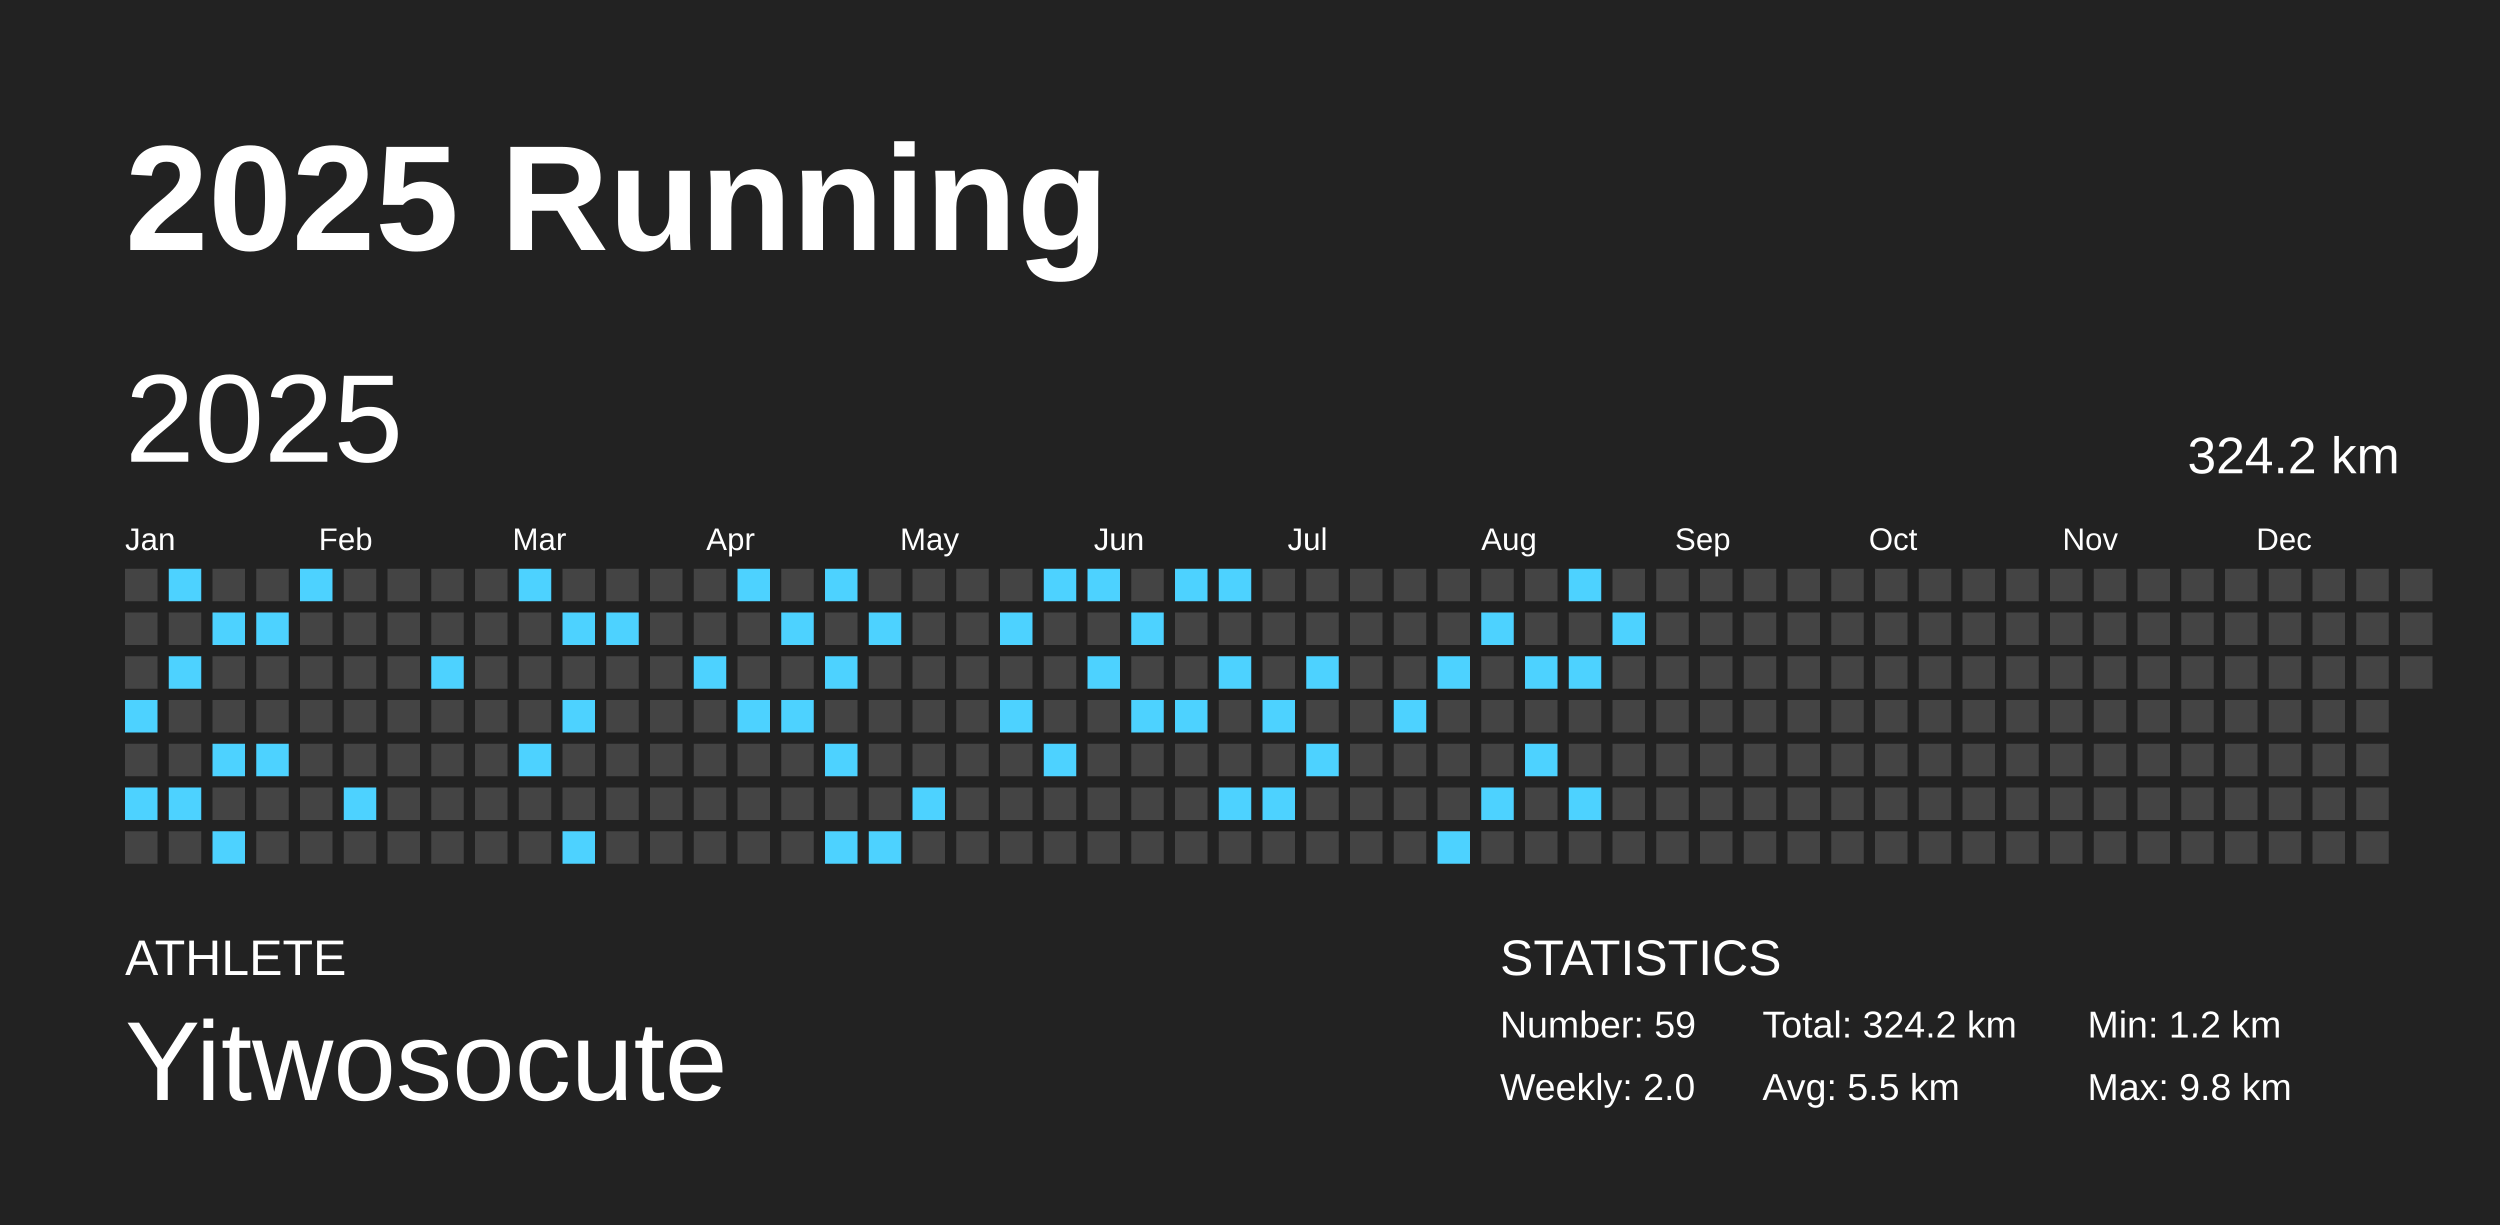
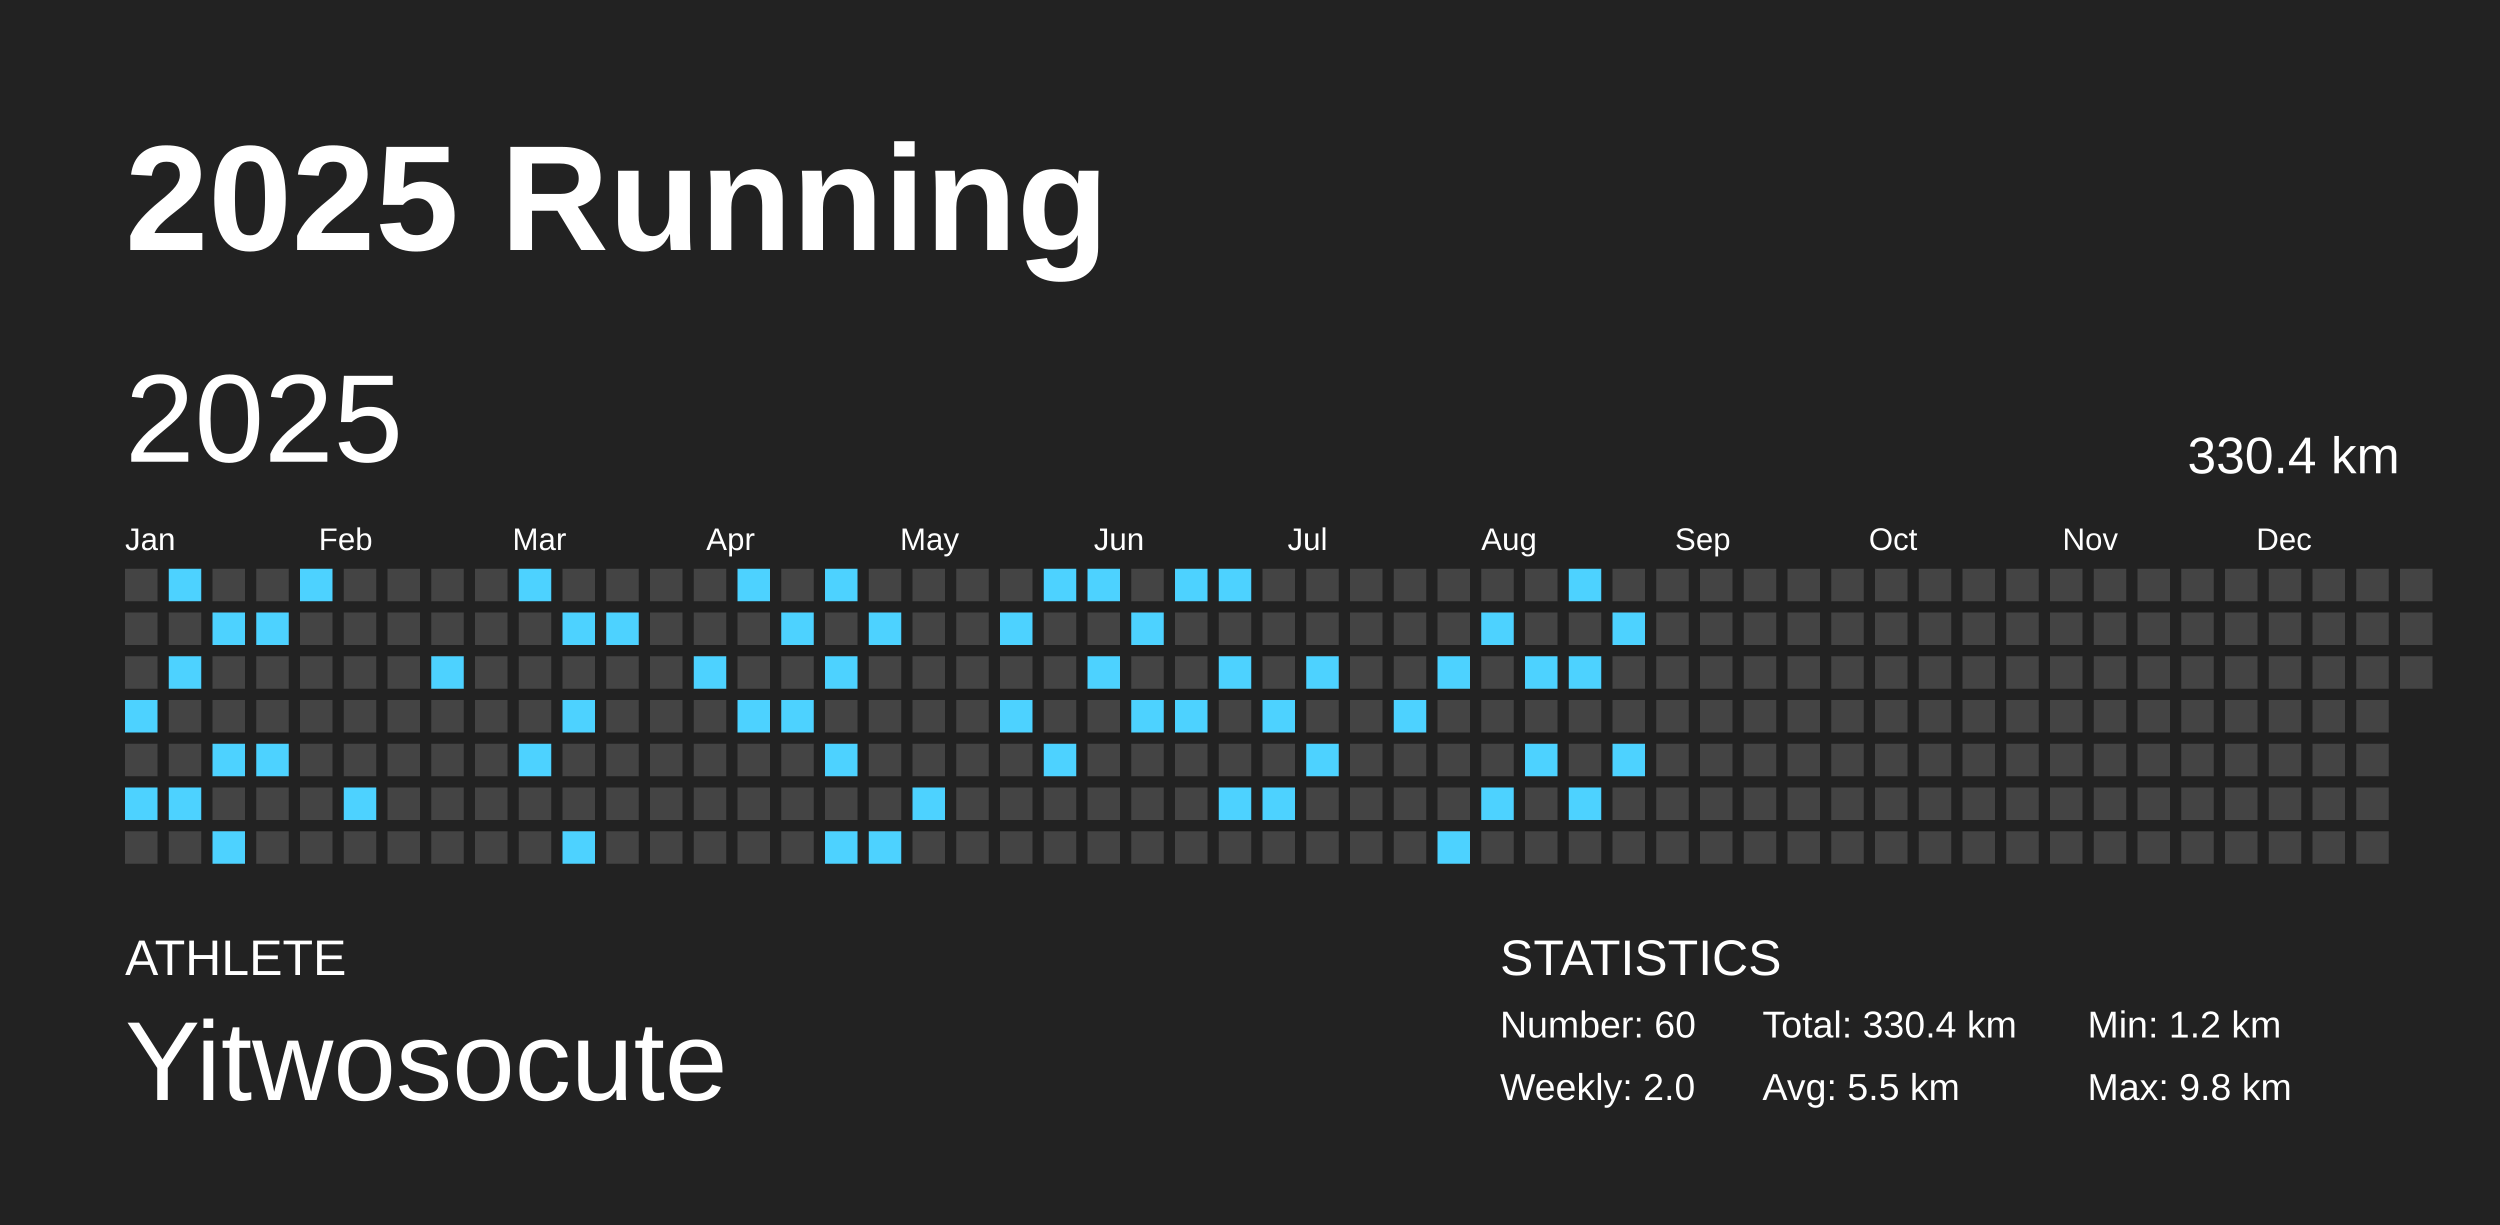
<svg xmlns="http://www.w3.org/2000/svg" baseProfile="full" height="98mm" version="1.1" viewBox="0,0,200,98" width="200mm">
  <defs />
  <rect fill="#222222" height="98" width="200" x="0" y="0" />
  <text fill="#FFFFFF" style="font-size:12px; font-family:Arial; font-weight:bold;" x="10" y="20">2025 Running</text>
  <text fill="#FFFFFF" style="font-size:4px; font-family:Arial" x="10" y="78">ATHLETE</text>
  <text fill="#FFFFFF" style="font-size:9px; font-family:Arial" x="10" y="88">Yitwosocute</text>
  <text fill="#FFFFFF" style="font-size:4px; font-family:Arial" x="120" y="78">STATISTICS</text>
-   <text fill="#FFFFFF" style="font-size:3px; font-family:Arial" x="120" y="83">Number: 59</text>
+   <text fill="#FFFFFF" style="font-size:3px; font-family:Arial" x="120" y="83">Number: 60</text>
  <text fill="#FFFFFF" style="font-size:3px; font-family:Arial" x="120" y="88">Weekly: 2.0</text>
-   <text fill="#FFFFFF" style="font-size:3px; font-family:Arial" x="141" y="83">Total: 324.2 km</text>
+   <text fill="#FFFFFF" style="font-size:3px; font-family:Arial" x="141" y="83">Total: 330.4 km</text>
  <text fill="#FFFFFF" style="font-size:3px; font-family:Arial" x="141" y="88">Avg: 5.5 km</text>
  <text fill="#FFFFFF" style="font-size:3px; font-family:Arial" x="167" y="83">Min: 1.2 km</text>
  <text fill="#FFFFFF" style="font-size:3px; font-family:Arial" x="167" y="88">Max: 9.8 km</text>
  <text dominant-baseline="hanging" fill="#FFFFFF" style="font-size:10.0px; font-family:Arial;" x="10" y="30">2025</text>
-   <text dominant-baseline="hanging" fill="#FFFFFF" style="font-size:4.125px; font-family:Arial;" x="175" y="35">324.2 km</text>
+   <text dominant-baseline="hanging" fill="#FFFFFF" style="font-size:4.125px; font-family:Arial;" x="175" y="35">330.4 km</text>
  <text fill="#FFFFFF" style="font-size:2.5px; font-family:Arial" x="10.0" y="44">Jan</text>
  <text fill="#FFFFFF" style="font-size:2.5px; font-family:Arial" x="25.5" y="44">Feb</text>
  <text fill="#FFFFFF" style="font-size:2.5px; font-family:Arial" x="41.0" y="44">Mar</text>
  <text fill="#FFFFFF" style="font-size:2.5px; font-family:Arial" x="56.5" y="44">Apr</text>
  <text fill="#FFFFFF" style="font-size:2.5px; font-family:Arial" x="72.0" y="44">May</text>
  <text fill="#FFFFFF" style="font-size:2.5px; font-family:Arial" x="87.5" y="44">Jun</text>
  <text fill="#FFFFFF" style="font-size:2.5px; font-family:Arial" x="103.0" y="44">Jul</text>
  <text fill="#FFFFFF" style="font-size:2.5px; font-family:Arial" x="118.5" y="44">Aug</text>
  <text fill="#FFFFFF" style="font-size:2.5px; font-family:Arial" x="134.0" y="44">Sep</text>
  <text fill="#FFFFFF" style="font-size:2.5px; font-family:Arial" x="149.5" y="44">Oct</text>
  <text fill="#FFFFFF" style="font-size:2.5px; font-family:Arial" x="165.0" y="44">Nov</text>
  <text fill="#FFFFFF" style="font-size:2.5px; font-family:Arial" x="180.5" y="44">Dec</text>
  <rect fill="#444444" height="2.6" width="2.6" x="10.0" y="45.5" />
  <rect fill="#444444" height="2.6" width="2.6" x="10.0" y="49.0" />
  <rect fill="#444444" height="2.6" width="2.6" x="10.0" y="52.5" />
  <rect fill="#4dd2ff" height="2.6" width="2.6" x="10.0" y="56.0" />
  <rect fill="#444444" height="2.6" width="2.6" x="10.0" y="59.5" />
  <rect fill="#4dd2ff" height="2.6" width="2.6" x="10.0" y="63.0" />
  <rect fill="#444444" height="2.6" width="2.6" x="10.0" y="66.5" />
  <rect fill="#4dd2ff" height="2.6" width="2.6" x="13.5" y="45.5" />
  <rect fill="#444444" height="2.6" width="2.6" x="13.5" y="49.0" />
  <rect fill="#4dd2ff" height="2.6" width="2.6" x="13.5" y="52.5" />
  <rect fill="#444444" height="2.6" width="2.6" x="13.5" y="56.0" />
  <rect fill="#444444" height="2.6" width="2.6" x="13.5" y="59.5" />
  <rect fill="#4dd2ff" height="2.6" width="2.6" x="13.5" y="63.0" />
  <rect fill="#444444" height="2.6" width="2.6" x="13.5" y="66.5" />
  <rect fill="#444444" height="2.6" width="2.6" x="17.0" y="45.5" />
  <rect fill="#4dd2ff" height="2.6" width="2.6" x="17.0" y="49.0" />
  <rect fill="#444444" height="2.6" width="2.6" x="17.0" y="52.5" />
  <rect fill="#444444" height="2.6" width="2.6" x="17.0" y="56.0" />
  <rect fill="#4dd2ff" height="2.6" width="2.6" x="17.0" y="59.5" />
  <rect fill="#444444" height="2.6" width="2.6" x="17.0" y="63.0" />
  <rect fill="#4dd2ff" height="2.6" width="2.6" x="17.0" y="66.5" />
  <rect fill="#444444" height="2.6" width="2.6" x="20.5" y="45.5" />
  <rect fill="#4dd2ff" height="2.6" width="2.6" x="20.5" y="49.0" />
  <rect fill="#444444" height="2.6" width="2.6" x="20.5" y="52.5" />
  <rect fill="#444444" height="2.6" width="2.6" x="20.5" y="56.0" />
  <rect fill="#4dd2ff" height="2.6" width="2.6" x="20.5" y="59.5" />
  <rect fill="#444444" height="2.6" width="2.6" x="20.5" y="63.0" />
  <rect fill="#444444" height="2.6" width="2.6" x="20.5" y="66.5" />
  <rect fill="#4dd2ff" height="2.6" width="2.6" x="24.0" y="45.5" />
  <rect fill="#444444" height="2.6" width="2.6" x="24.0" y="49.0" />
  <rect fill="#444444" height="2.6" width="2.6" x="24.0" y="52.5" />
  <rect fill="#444444" height="2.6" width="2.6" x="24.0" y="56.0" />
  <rect fill="#444444" height="2.6" width="2.6" x="24.0" y="59.5" />
  <rect fill="#444444" height="2.6" width="2.6" x="24.0" y="63.0" />
  <rect fill="#444444" height="2.6" width="2.6" x="24.0" y="66.5" />
  <rect fill="#444444" height="2.6" width="2.6" x="27.5" y="45.5" />
  <rect fill="#444444" height="2.6" width="2.6" x="27.5" y="49.0" />
  <rect fill="#444444" height="2.6" width="2.6" x="27.5" y="52.5" />
  <rect fill="#444444" height="2.6" width="2.6" x="27.5" y="56.0" />
  <rect fill="#444444" height="2.6" width="2.6" x="27.5" y="59.5" />
  <rect fill="#4dd2ff" height="2.6" width="2.6" x="27.5" y="63.0" />
  <rect fill="#444444" height="2.6" width="2.6" x="27.5" y="66.5" />
  <rect fill="#444444" height="2.6" width="2.6" x="31.0" y="45.5" />
  <rect fill="#444444" height="2.6" width="2.6" x="31.0" y="49.0" />
  <rect fill="#444444" height="2.6" width="2.6" x="31.0" y="52.5" />
  <rect fill="#444444" height="2.6" width="2.6" x="31.0" y="56.0" />
  <rect fill="#444444" height="2.6" width="2.6" x="31.0" y="59.5" />
  <rect fill="#444444" height="2.6" width="2.6" x="31.0" y="63.0" />
  <rect fill="#444444" height="2.6" width="2.6" x="31.0" y="66.5" />
  <rect fill="#444444" height="2.6" width="2.6" x="34.5" y="45.5" />
  <rect fill="#444444" height="2.6" width="2.6" x="34.5" y="49.0" />
  <rect fill="#4dd2ff" height="2.6" width="2.6" x="34.5" y="52.5" />
  <rect fill="#444444" height="2.6" width="2.6" x="34.5" y="56.0" />
  <rect fill="#444444" height="2.6" width="2.6" x="34.5" y="59.5" />
  <rect fill="#444444" height="2.6" width="2.6" x="34.5" y="63.0" />
  <rect fill="#444444" height="2.6" width="2.6" x="34.5" y="66.5" />
  <rect fill="#444444" height="2.6" width="2.6" x="38.0" y="45.5" />
  <rect fill="#444444" height="2.6" width="2.6" x="38.0" y="49.0" />
  <rect fill="#444444" height="2.6" width="2.6" x="38.0" y="52.5" />
  <rect fill="#444444" height="2.6" width="2.6" x="38.0" y="56.0" />
  <rect fill="#444444" height="2.6" width="2.6" x="38.0" y="59.5" />
  <rect fill="#444444" height="2.6" width="2.6" x="38.0" y="63.0" />
  <rect fill="#444444" height="2.6" width="2.6" x="38.0" y="66.5" />
  <rect fill="#4dd2ff" height="2.6" width="2.6" x="41.5" y="45.5" />
  <rect fill="#444444" height="2.6" width="2.6" x="41.5" y="49.0" />
  <rect fill="#444444" height="2.6" width="2.6" x="41.5" y="52.5" />
  <rect fill="#444444" height="2.6" width="2.6" x="41.5" y="56.0" />
  <rect fill="#4dd2ff" height="2.6" width="2.6" x="41.5" y="59.5" />
  <rect fill="#444444" height="2.6" width="2.6" x="41.5" y="63.0" />
  <rect fill="#444444" height="2.6" width="2.6" x="41.5" y="66.5" />
  <rect fill="#444444" height="2.6" width="2.6" x="45.0" y="45.5" />
  <rect fill="#4dd2ff" height="2.6" width="2.6" x="45.0" y="49.0" />
  <rect fill="#444444" height="2.6" width="2.6" x="45.0" y="52.5" />
  <rect fill="#4dd2ff" height="2.6" width="2.6" x="45.0" y="56.0" />
  <rect fill="#444444" height="2.6" width="2.6" x="45.0" y="59.5" />
  <rect fill="#444444" height="2.6" width="2.6" x="45.0" y="63.0" />
  <rect fill="#4dd2ff" height="2.6" width="2.6" x="45.0" y="66.5" />
  <rect fill="#444444" height="2.6" width="2.6" x="48.5" y="45.5" />
  <rect fill="#4dd2ff" height="2.6" width="2.6" x="48.5" y="49.0" />
  <rect fill="#444444" height="2.6" width="2.6" x="48.5" y="52.5" />
  <rect fill="#444444" height="2.6" width="2.6" x="48.5" y="56.0" />
  <rect fill="#444444" height="2.6" width="2.6" x="48.5" y="59.5" />
  <rect fill="#444444" height="2.6" width="2.6" x="48.5" y="63.0" />
  <rect fill="#444444" height="2.6" width="2.6" x="48.5" y="66.5" />
  <rect fill="#444444" height="2.6" width="2.6" x="52.0" y="45.5" />
  <rect fill="#444444" height="2.6" width="2.6" x="52.0" y="49.0" />
  <rect fill="#444444" height="2.6" width="2.6" x="52.0" y="52.5" />
  <rect fill="#444444" height="2.6" width="2.6" x="52.0" y="56.0" />
  <rect fill="#444444" height="2.6" width="2.6" x="52.0" y="59.5" />
  <rect fill="#444444" height="2.6" width="2.6" x="52.0" y="63.0" />
  <rect fill="#444444" height="2.6" width="2.6" x="52.0" y="66.5" />
  <rect fill="#444444" height="2.6" width="2.6" x="55.5" y="45.5" />
  <rect fill="#444444" height="2.6" width="2.6" x="55.5" y="49.0" />
  <rect fill="#4dd2ff" height="2.6" width="2.6" x="55.5" y="52.5" />
  <rect fill="#444444" height="2.6" width="2.6" x="55.5" y="56.0" />
  <rect fill="#444444" height="2.6" width="2.6" x="55.5" y="59.5" />
  <rect fill="#444444" height="2.6" width="2.6" x="55.5" y="63.0" />
  <rect fill="#444444" height="2.6" width="2.6" x="55.5" y="66.5" />
  <rect fill="#4dd2ff" height="2.6" width="2.6" x="59.0" y="45.5" />
  <rect fill="#444444" height="2.6" width="2.6" x="59.0" y="49.0" />
  <rect fill="#444444" height="2.6" width="2.6" x="59.0" y="52.5" />
  <rect fill="#4dd2ff" height="2.6" width="2.6" x="59.0" y="56.0" />
  <rect fill="#444444" height="2.6" width="2.6" x="59.0" y="59.5" />
  <rect fill="#444444" height="2.6" width="2.6" x="59.0" y="63.0" />
  <rect fill="#444444" height="2.6" width="2.6" x="59.0" y="66.5" />
  <rect fill="#444444" height="2.6" width="2.6" x="62.5" y="45.5" />
  <rect fill="#4dd2ff" height="2.6" width="2.6" x="62.5" y="49.0" />
  <rect fill="#444444" height="2.6" width="2.6" x="62.5" y="52.5" />
  <rect fill="#4dd2ff" height="2.6" width="2.6" x="62.5" y="56.0" />
  <rect fill="#444444" height="2.6" width="2.6" x="62.5" y="59.5" />
  <rect fill="#444444" height="2.6" width="2.6" x="62.5" y="63.0" />
  <rect fill="#444444" height="2.6" width="2.6" x="62.5" y="66.5" />
  <rect fill="#4dd2ff" height="2.6" width="2.6" x="66.0" y="45.5" />
  <rect fill="#444444" height="2.6" width="2.6" x="66.0" y="49.0" />
  <rect fill="#4dd2ff" height="2.6" width="2.6" x="66.0" y="52.5" />
  <rect fill="#444444" height="2.6" width="2.6" x="66.0" y="56.0" />
  <rect fill="#4dd2ff" height="2.6" width="2.6" x="66.0" y="59.5" />
  <rect fill="#444444" height="2.6" width="2.6" x="66.0" y="63.0" />
  <rect fill="#4dd2ff" height="2.6" width="2.6" x="66.0" y="66.5" />
  <rect fill="#444444" height="2.6" width="2.6" x="69.5" y="45.5" />
  <rect fill="#4dd2ff" height="2.6" width="2.6" x="69.5" y="49.0" />
  <rect fill="#444444" height="2.6" width="2.6" x="69.5" y="52.5" />
  <rect fill="#444444" height="2.6" width="2.6" x="69.5" y="56.0" />
  <rect fill="#444444" height="2.6" width="2.6" x="69.5" y="59.5" />
  <rect fill="#444444" height="2.6" width="2.6" x="69.5" y="63.0" />
  <rect fill="#4dd2ff" height="2.6" width="2.6" x="69.5" y="66.5" />
  <rect fill="#444444" height="2.6" width="2.6" x="73.0" y="45.5" />
  <rect fill="#444444" height="2.6" width="2.6" x="73.0" y="49.0" />
  <rect fill="#444444" height="2.6" width="2.6" x="73.0" y="52.5" />
  <rect fill="#444444" height="2.6" width="2.6" x="73.0" y="56.0" />
  <rect fill="#444444" height="2.6" width="2.6" x="73.0" y="59.5" />
  <rect fill="#4dd2ff" height="2.6" width="2.6" x="73.0" y="63.0" />
  <rect fill="#444444" height="2.6" width="2.6" x="73.0" y="66.5" />
  <rect fill="#444444" height="2.6" width="2.6" x="76.5" y="45.5" />
  <rect fill="#444444" height="2.6" width="2.6" x="76.5" y="49.0" />
  <rect fill="#444444" height="2.6" width="2.6" x="76.5" y="52.5" />
  <rect fill="#444444" height="2.6" width="2.6" x="76.5" y="56.0" />
  <rect fill="#444444" height="2.6" width="2.6" x="76.5" y="59.5" />
  <rect fill="#444444" height="2.6" width="2.6" x="76.5" y="63.0" />
  <rect fill="#444444" height="2.6" width="2.6" x="76.5" y="66.5" />
  <rect fill="#444444" height="2.6" width="2.6" x="80.0" y="45.5" />
  <rect fill="#4dd2ff" height="2.6" width="2.6" x="80.0" y="49.0" />
  <rect fill="#444444" height="2.6" width="2.6" x="80.0" y="52.5" />
  <rect fill="#4dd2ff" height="2.6" width="2.6" x="80.0" y="56.0" />
  <rect fill="#444444" height="2.6" width="2.6" x="80.0" y="59.5" />
  <rect fill="#444444" height="2.6" width="2.6" x="80.0" y="63.0" />
  <rect fill="#444444" height="2.6" width="2.6" x="80.0" y="66.5" />
  <rect fill="#4dd2ff" height="2.6" width="2.6" x="83.5" y="45.5" />
  <rect fill="#444444" height="2.6" width="2.6" x="83.5" y="49.0" />
  <rect fill="#444444" height="2.6" width="2.6" x="83.5" y="52.5" />
  <rect fill="#444444" height="2.6" width="2.6" x="83.5" y="56.0" />
  <rect fill="#4dd2ff" height="2.6" width="2.6" x="83.5" y="59.5" />
  <rect fill="#444444" height="2.6" width="2.6" x="83.5" y="63.0" />
  <rect fill="#444444" height="2.6" width="2.6" x="83.5" y="66.5" />
  <rect fill="#4dd2ff" height="2.6" width="2.6" x="87.0" y="45.5" />
  <rect fill="#444444" height="2.6" width="2.6" x="87.0" y="49.0" />
  <rect fill="#4dd2ff" height="2.6" width="2.6" x="87.0" y="52.5" />
  <rect fill="#444444" height="2.6" width="2.6" x="87.0" y="56.0" />
  <rect fill="#444444" height="2.6" width="2.6" x="87.0" y="59.5" />
  <rect fill="#444444" height="2.6" width="2.6" x="87.0" y="63.0" />
  <rect fill="#444444" height="2.6" width="2.6" x="87.0" y="66.5" />
  <rect fill="#444444" height="2.6" width="2.6" x="90.5" y="45.5" />
  <rect fill="#4dd2ff" height="2.6" width="2.6" x="90.5" y="49.0" />
  <rect fill="#444444" height="2.6" width="2.6" x="90.5" y="52.5" />
  <rect fill="#4dd2ff" height="2.6" width="2.6" x="90.5" y="56.0" />
  <rect fill="#444444" height="2.6" width="2.6" x="90.5" y="59.5" />
  <rect fill="#444444" height="2.6" width="2.6" x="90.5" y="63.0" />
  <rect fill="#444444" height="2.6" width="2.6" x="90.5" y="66.5" />
  <rect fill="#4dd2ff" height="2.6" width="2.6" x="94.0" y="45.5" />
  <rect fill="#444444" height="2.6" width="2.6" x="94.0" y="49.0" />
  <rect fill="#444444" height="2.6" width="2.6" x="94.0" y="52.5" />
  <rect fill="#4dd2ff" height="2.6" width="2.6" x="94.0" y="56.0" />
  <rect fill="#444444" height="2.6" width="2.6" x="94.0" y="59.5" />
  <rect fill="#444444" height="2.6" width="2.6" x="94.0" y="63.0" />
  <rect fill="#444444" height="2.6" width="2.6" x="94.0" y="66.5" />
  <rect fill="#4dd2ff" height="2.6" width="2.6" x="97.5" y="45.5" />
  <rect fill="#444444" height="2.6" width="2.6" x="97.5" y="49.0" />
  <rect fill="#4dd2ff" height="2.6" width="2.6" x="97.5" y="52.5" />
  <rect fill="#444444" height="2.6" width="2.6" x="97.5" y="56.0" />
  <rect fill="#444444" height="2.6" width="2.6" x="97.5" y="59.5" />
  <rect fill="#4dd2ff" height="2.6" width="2.6" x="97.5" y="63.0" />
  <rect fill="#444444" height="2.6" width="2.6" x="97.5" y="66.5" />
  <rect fill="#444444" height="2.6" width="2.6" x="101.0" y="45.5" />
  <rect fill="#444444" height="2.6" width="2.6" x="101.0" y="49.0" />
  <rect fill="#444444" height="2.6" width="2.6" x="101.0" y="52.5" />
  <rect fill="#4dd2ff" height="2.6" width="2.6" x="101.0" y="56.0" />
  <rect fill="#444444" height="2.6" width="2.6" x="101.0" y="59.5" />
  <rect fill="#4dd2ff" height="2.6" width="2.6" x="101.0" y="63.0" />
  <rect fill="#444444" height="2.6" width="2.6" x="101.0" y="66.5" />
  <rect fill="#444444" height="2.6" width="2.6" x="104.5" y="45.5" />
  <rect fill="#444444" height="2.6" width="2.6" x="104.5" y="49.0" />
  <rect fill="#4dd2ff" height="2.6" width="2.6" x="104.5" y="52.5" />
  <rect fill="#444444" height="2.6" width="2.6" x="104.5" y="56.0" />
  <rect fill="#4dd2ff" height="2.6" width="2.6" x="104.5" y="59.5" />
  <rect fill="#444444" height="2.6" width="2.6" x="104.5" y="63.0" />
  <rect fill="#444444" height="2.6" width="2.6" x="104.5" y="66.5" />
  <rect fill="#444444" height="2.6" width="2.6" x="108.0" y="45.5" />
  <rect fill="#444444" height="2.6" width="2.6" x="108.0" y="49.0" />
  <rect fill="#444444" height="2.6" width="2.6" x="108.0" y="52.5" />
  <rect fill="#444444" height="2.6" width="2.6" x="108.0" y="56.0" />
  <rect fill="#444444" height="2.6" width="2.6" x="108.0" y="59.5" />
  <rect fill="#444444" height="2.6" width="2.6" x="108.0" y="63.0" />
  <rect fill="#444444" height="2.6" width="2.6" x="108.0" y="66.5" />
  <rect fill="#444444" height="2.6" width="2.6" x="111.5" y="45.5" />
  <rect fill="#444444" height="2.6" width="2.6" x="111.5" y="49.0" />
  <rect fill="#444444" height="2.6" width="2.6" x="111.5" y="52.5" />
  <rect fill="#4dd2ff" height="2.6" width="2.6" x="111.5" y="56.0" />
  <rect fill="#444444" height="2.6" width="2.6" x="111.5" y="59.5" />
  <rect fill="#444444" height="2.6" width="2.6" x="111.5" y="63.0" />
  <rect fill="#444444" height="2.6" width="2.6" x="111.5" y="66.5" />
  <rect fill="#444444" height="2.6" width="2.6" x="115.0" y="45.5" />
  <rect fill="#444444" height="2.6" width="2.6" x="115.0" y="49.0" />
  <rect fill="#4dd2ff" height="2.6" width="2.6" x="115.0" y="52.5" />
  <rect fill="#444444" height="2.6" width="2.6" x="115.0" y="56.0" />
  <rect fill="#444444" height="2.6" width="2.6" x="115.0" y="59.5" />
  <rect fill="#444444" height="2.6" width="2.6" x="115.0" y="63.0" />
  <rect fill="#4dd2ff" height="2.6" width="2.6" x="115.0" y="66.5" />
  <rect fill="#444444" height="2.6" width="2.6" x="118.5" y="45.5" />
  <rect fill="#4dd2ff" height="2.6" width="2.6" x="118.5" y="49.0" />
  <rect fill="#444444" height="2.6" width="2.6" x="118.5" y="52.5" />
  <rect fill="#444444" height="2.6" width="2.6" x="118.5" y="56.0" />
  <rect fill="#444444" height="2.6" width="2.6" x="118.5" y="59.5" />
  <rect fill="#4dd2ff" height="2.6" width="2.6" x="118.5" y="63.0" />
  <rect fill="#444444" height="2.6" width="2.6" x="118.5" y="66.5" />
  <rect fill="#444444" height="2.6" width="2.6" x="122.0" y="45.5" />
  <rect fill="#444444" height="2.6" width="2.6" x="122.0" y="49.0" />
  <rect fill="#4dd2ff" height="2.6" width="2.6" x="122.0" y="52.5" />
  <rect fill="#444444" height="2.6" width="2.6" x="122.0" y="56.0" />
  <rect fill="#4dd2ff" height="2.6" width="2.6" x="122.0" y="59.5" />
  <rect fill="#444444" height="2.6" width="2.6" x="122.0" y="63.0" />
  <rect fill="#444444" height="2.6" width="2.6" x="122.0" y="66.5" />
  <rect fill="#4dd2ff" height="2.6" width="2.6" x="125.5" y="45.5" />
  <rect fill="#444444" height="2.6" width="2.6" x="125.5" y="49.0" />
  <rect fill="#4dd2ff" height="2.6" width="2.6" x="125.5" y="52.5" />
  <rect fill="#444444" height="2.6" width="2.6" x="125.5" y="56.0" />
  <rect fill="#444444" height="2.6" width="2.6" x="125.5" y="59.5" />
  <rect fill="#4dd2ff" height="2.6" width="2.6" x="125.5" y="63.0" />
  <rect fill="#444444" height="2.6" width="2.6" x="125.5" y="66.5" />
  <rect fill="#444444" height="2.6" width="2.6" x="129.0" y="45.5" />
  <rect fill="#4dd2ff" height="2.6" width="2.6" x="129.0" y="49.0" />
  <rect fill="#444444" height="2.6" width="2.6" x="129.0" y="52.5" />
  <rect fill="#444444" height="2.6" width="2.6" x="129.0" y="56.0" />
-   <rect fill="#444444" height="2.6" width="2.6" x="129.0" y="59.5" />
+   <rect fill="#4dd2ff" height="2.6" width="2.6" x="129.0" y="59.5" />
  <rect fill="#444444" height="2.6" width="2.6" x="129.0" y="63.0" />
  <rect fill="#444444" height="2.6" width="2.6" x="129.0" y="66.5" />
  <rect fill="#444444" height="2.6" width="2.6" x="132.5" y="45.5" />
  <rect fill="#444444" height="2.6" width="2.6" x="132.5" y="49.0" />
  <rect fill="#444444" height="2.6" width="2.6" x="132.5" y="52.5" />
  <rect fill="#444444" height="2.6" width="2.6" x="132.5" y="56.0" />
  <rect fill="#444444" height="2.6" width="2.6" x="132.5" y="59.5" />
  <rect fill="#444444" height="2.6" width="2.6" x="132.5" y="63.0" />
  <rect fill="#444444" height="2.6" width="2.6" x="132.5" y="66.5" />
  <rect fill="#444444" height="2.6" width="2.6" x="136.0" y="45.5" />
  <rect fill="#444444" height="2.6" width="2.6" x="136.0" y="49.0" />
  <rect fill="#444444" height="2.6" width="2.6" x="136.0" y="52.5" />
  <rect fill="#444444" height="2.6" width="2.6" x="136.0" y="56.0" />
  <rect fill="#444444" height="2.6" width="2.6" x="136.0" y="59.5" />
  <rect fill="#444444" height="2.6" width="2.6" x="136.0" y="63.0" />
  <rect fill="#444444" height="2.6" width="2.6" x="136.0" y="66.5" />
  <rect fill="#444444" height="2.6" width="2.6" x="139.5" y="45.5" />
  <rect fill="#444444" height="2.6" width="2.6" x="139.5" y="49.0" />
  <rect fill="#444444" height="2.6" width="2.6" x="139.5" y="52.5" />
  <rect fill="#444444" height="2.6" width="2.6" x="139.5" y="56.0" />
  <rect fill="#444444" height="2.6" width="2.6" x="139.5" y="59.5" />
  <rect fill="#444444" height="2.6" width="2.6" x="139.5" y="63.0" />
  <rect fill="#444444" height="2.6" width="2.6" x="139.5" y="66.5" />
  <rect fill="#444444" height="2.6" width="2.6" x="143.0" y="45.5" />
  <rect fill="#444444" height="2.6" width="2.6" x="143.0" y="49.0" />
  <rect fill="#444444" height="2.6" width="2.6" x="143.0" y="52.5" />
  <rect fill="#444444" height="2.6" width="2.6" x="143.0" y="56.0" />
  <rect fill="#444444" height="2.6" width="2.6" x="143.0" y="59.5" />
  <rect fill="#444444" height="2.6" width="2.6" x="143.0" y="63.0" />
  <rect fill="#444444" height="2.6" width="2.6" x="143.0" y="66.5" />
  <rect fill="#444444" height="2.6" width="2.6" x="146.5" y="45.5" />
  <rect fill="#444444" height="2.6" width="2.6" x="146.5" y="49.0" />
  <rect fill="#444444" height="2.6" width="2.6" x="146.5" y="52.5" />
  <rect fill="#444444" height="2.6" width="2.6" x="146.5" y="56.0" />
  <rect fill="#444444" height="2.6" width="2.6" x="146.5" y="59.5" />
  <rect fill="#444444" height="2.6" width="2.6" x="146.5" y="63.0" />
  <rect fill="#444444" height="2.6" width="2.6" x="146.5" y="66.5" />
  <rect fill="#444444" height="2.6" width="2.6" x="150.0" y="45.5" />
  <rect fill="#444444" height="2.6" width="2.6" x="150.0" y="49.0" />
  <rect fill="#444444" height="2.6" width="2.6" x="150.0" y="52.5" />
  <rect fill="#444444" height="2.6" width="2.6" x="150.0" y="56.0" />
  <rect fill="#444444" height="2.6" width="2.6" x="150.0" y="59.5" />
  <rect fill="#444444" height="2.6" width="2.6" x="150.0" y="63.0" />
  <rect fill="#444444" height="2.6" width="2.6" x="150.0" y="66.5" />
  <rect fill="#444444" height="2.6" width="2.6" x="153.5" y="45.5" />
  <rect fill="#444444" height="2.6" width="2.6" x="153.5" y="49.0" />
  <rect fill="#444444" height="2.6" width="2.6" x="153.5" y="52.5" />
  <rect fill="#444444" height="2.6" width="2.6" x="153.5" y="56.0" />
  <rect fill="#444444" height="2.6" width="2.6" x="153.5" y="59.5" />
  <rect fill="#444444" height="2.6" width="2.6" x="153.5" y="63.0" />
  <rect fill="#444444" height="2.6" width="2.6" x="153.5" y="66.5" />
  <rect fill="#444444" height="2.6" width="2.6" x="157.0" y="45.5" />
  <rect fill="#444444" height="2.6" width="2.6" x="157.0" y="49.0" />
  <rect fill="#444444" height="2.6" width="2.6" x="157.0" y="52.5" />
  <rect fill="#444444" height="2.6" width="2.6" x="157.0" y="56.0" />
  <rect fill="#444444" height="2.6" width="2.6" x="157.0" y="59.5" />
  <rect fill="#444444" height="2.6" width="2.6" x="157.0" y="63.0" />
  <rect fill="#444444" height="2.6" width="2.6" x="157.0" y="66.5" />
  <rect fill="#444444" height="2.6" width="2.6" x="160.5" y="45.5" />
  <rect fill="#444444" height="2.6" width="2.6" x="160.5" y="49.0" />
  <rect fill="#444444" height="2.6" width="2.6" x="160.5" y="52.5" />
  <rect fill="#444444" height="2.6" width="2.6" x="160.5" y="56.0" />
  <rect fill="#444444" height="2.6" width="2.6" x="160.5" y="59.5" />
  <rect fill="#444444" height="2.6" width="2.6" x="160.5" y="63.0" />
  <rect fill="#444444" height="2.6" width="2.6" x="160.5" y="66.5" />
  <rect fill="#444444" height="2.6" width="2.6" x="164.0" y="45.5" />
  <rect fill="#444444" height="2.6" width="2.6" x="164.0" y="49.0" />
  <rect fill="#444444" height="2.6" width="2.6" x="164.0" y="52.5" />
  <rect fill="#444444" height="2.6" width="2.6" x="164.0" y="56.0" />
  <rect fill="#444444" height="2.6" width="2.6" x="164.0" y="59.5" />
  <rect fill="#444444" height="2.6" width="2.6" x="164.0" y="63.0" />
  <rect fill="#444444" height="2.6" width="2.6" x="164.0" y="66.5" />
  <rect fill="#444444" height="2.6" width="2.6" x="167.5" y="45.5" />
  <rect fill="#444444" height="2.6" width="2.6" x="167.5" y="49.0" />
  <rect fill="#444444" height="2.6" width="2.6" x="167.5" y="52.5" />
  <rect fill="#444444" height="2.6" width="2.6" x="167.5" y="56.0" />
  <rect fill="#444444" height="2.6" width="2.6" x="167.5" y="59.5" />
  <rect fill="#444444" height="2.6" width="2.6" x="167.5" y="63.0" />
  <rect fill="#444444" height="2.6" width="2.6" x="167.5" y="66.5" />
  <rect fill="#444444" height="2.6" width="2.6" x="171.0" y="45.5" />
  <rect fill="#444444" height="2.6" width="2.6" x="171.0" y="49.0" />
  <rect fill="#444444" height="2.6" width="2.6" x="171.0" y="52.5" />
  <rect fill="#444444" height="2.6" width="2.6" x="171.0" y="56.0" />
  <rect fill="#444444" height="2.6" width="2.6" x="171.0" y="59.5" />
  <rect fill="#444444" height="2.6" width="2.6" x="171.0" y="63.0" />
  <rect fill="#444444" height="2.6" width="2.6" x="171.0" y="66.5" />
  <rect fill="#444444" height="2.6" width="2.6" x="174.5" y="45.5" />
  <rect fill="#444444" height="2.6" width="2.6" x="174.5" y="49.0" />
  <rect fill="#444444" height="2.6" width="2.6" x="174.5" y="52.5" />
  <rect fill="#444444" height="2.6" width="2.6" x="174.5" y="56.0" />
  <rect fill="#444444" height="2.6" width="2.6" x="174.5" y="59.5" />
  <rect fill="#444444" height="2.6" width="2.6" x="174.5" y="63.0" />
  <rect fill="#444444" height="2.6" width="2.6" x="174.5" y="66.5" />
  <rect fill="#444444" height="2.6" width="2.6" x="178.0" y="45.5" />
  <rect fill="#444444" height="2.6" width="2.6" x="178.0" y="49.0" />
  <rect fill="#444444" height="2.6" width="2.6" x="178.0" y="52.5" />
  <rect fill="#444444" height="2.6" width="2.6" x="178.0" y="56.0" />
  <rect fill="#444444" height="2.6" width="2.6" x="178.0" y="59.5" />
  <rect fill="#444444" height="2.6" width="2.6" x="178.0" y="63.0" />
  <rect fill="#444444" height="2.6" width="2.6" x="178.0" y="66.5" />
  <rect fill="#444444" height="2.6" width="2.6" x="181.5" y="45.5" />
  <rect fill="#444444" height="2.6" width="2.6" x="181.5" y="49.0" />
  <rect fill="#444444" height="2.6" width="2.6" x="181.5" y="52.5" />
  <rect fill="#444444" height="2.6" width="2.6" x="181.5" y="56.0" />
  <rect fill="#444444" height="2.6" width="2.6" x="181.5" y="59.5" />
  <rect fill="#444444" height="2.6" width="2.6" x="181.5" y="63.0" />
  <rect fill="#444444" height="2.6" width="2.6" x="181.5" y="66.5" />
  <rect fill="#444444" height="2.6" width="2.6" x="185.0" y="45.5" />
  <rect fill="#444444" height="2.6" width="2.6" x="185.0" y="49.0" />
  <rect fill="#444444" height="2.6" width="2.6" x="185.0" y="52.5" />
  <rect fill="#444444" height="2.6" width="2.6" x="185.0" y="56.0" />
  <rect fill="#444444" height="2.6" width="2.6" x="185.0" y="59.5" />
  <rect fill="#444444" height="2.6" width="2.6" x="185.0" y="63.0" />
  <rect fill="#444444" height="2.6" width="2.6" x="185.0" y="66.5" />
  <rect fill="#444444" height="2.6" width="2.6" x="188.5" y="45.5" />
  <rect fill="#444444" height="2.6" width="2.6" x="188.5" y="49.0" />
  <rect fill="#444444" height="2.6" width="2.6" x="188.5" y="52.5" />
  <rect fill="#444444" height="2.6" width="2.6" x="188.5" y="56.0" />
  <rect fill="#444444" height="2.6" width="2.6" x="188.5" y="59.5" />
  <rect fill="#444444" height="2.6" width="2.6" x="188.5" y="63.0" />
  <rect fill="#444444" height="2.6" width="2.6" x="188.5" y="66.5" />
  <rect fill="#444444" height="2.6" width="2.6" x="192.0" y="45.5" />
  <rect fill="#444444" height="2.6" width="2.6" x="192.0" y="49.0" />
  <rect fill="#444444" height="2.6" width="2.6" x="192.0" y="52.5" />
</svg>
